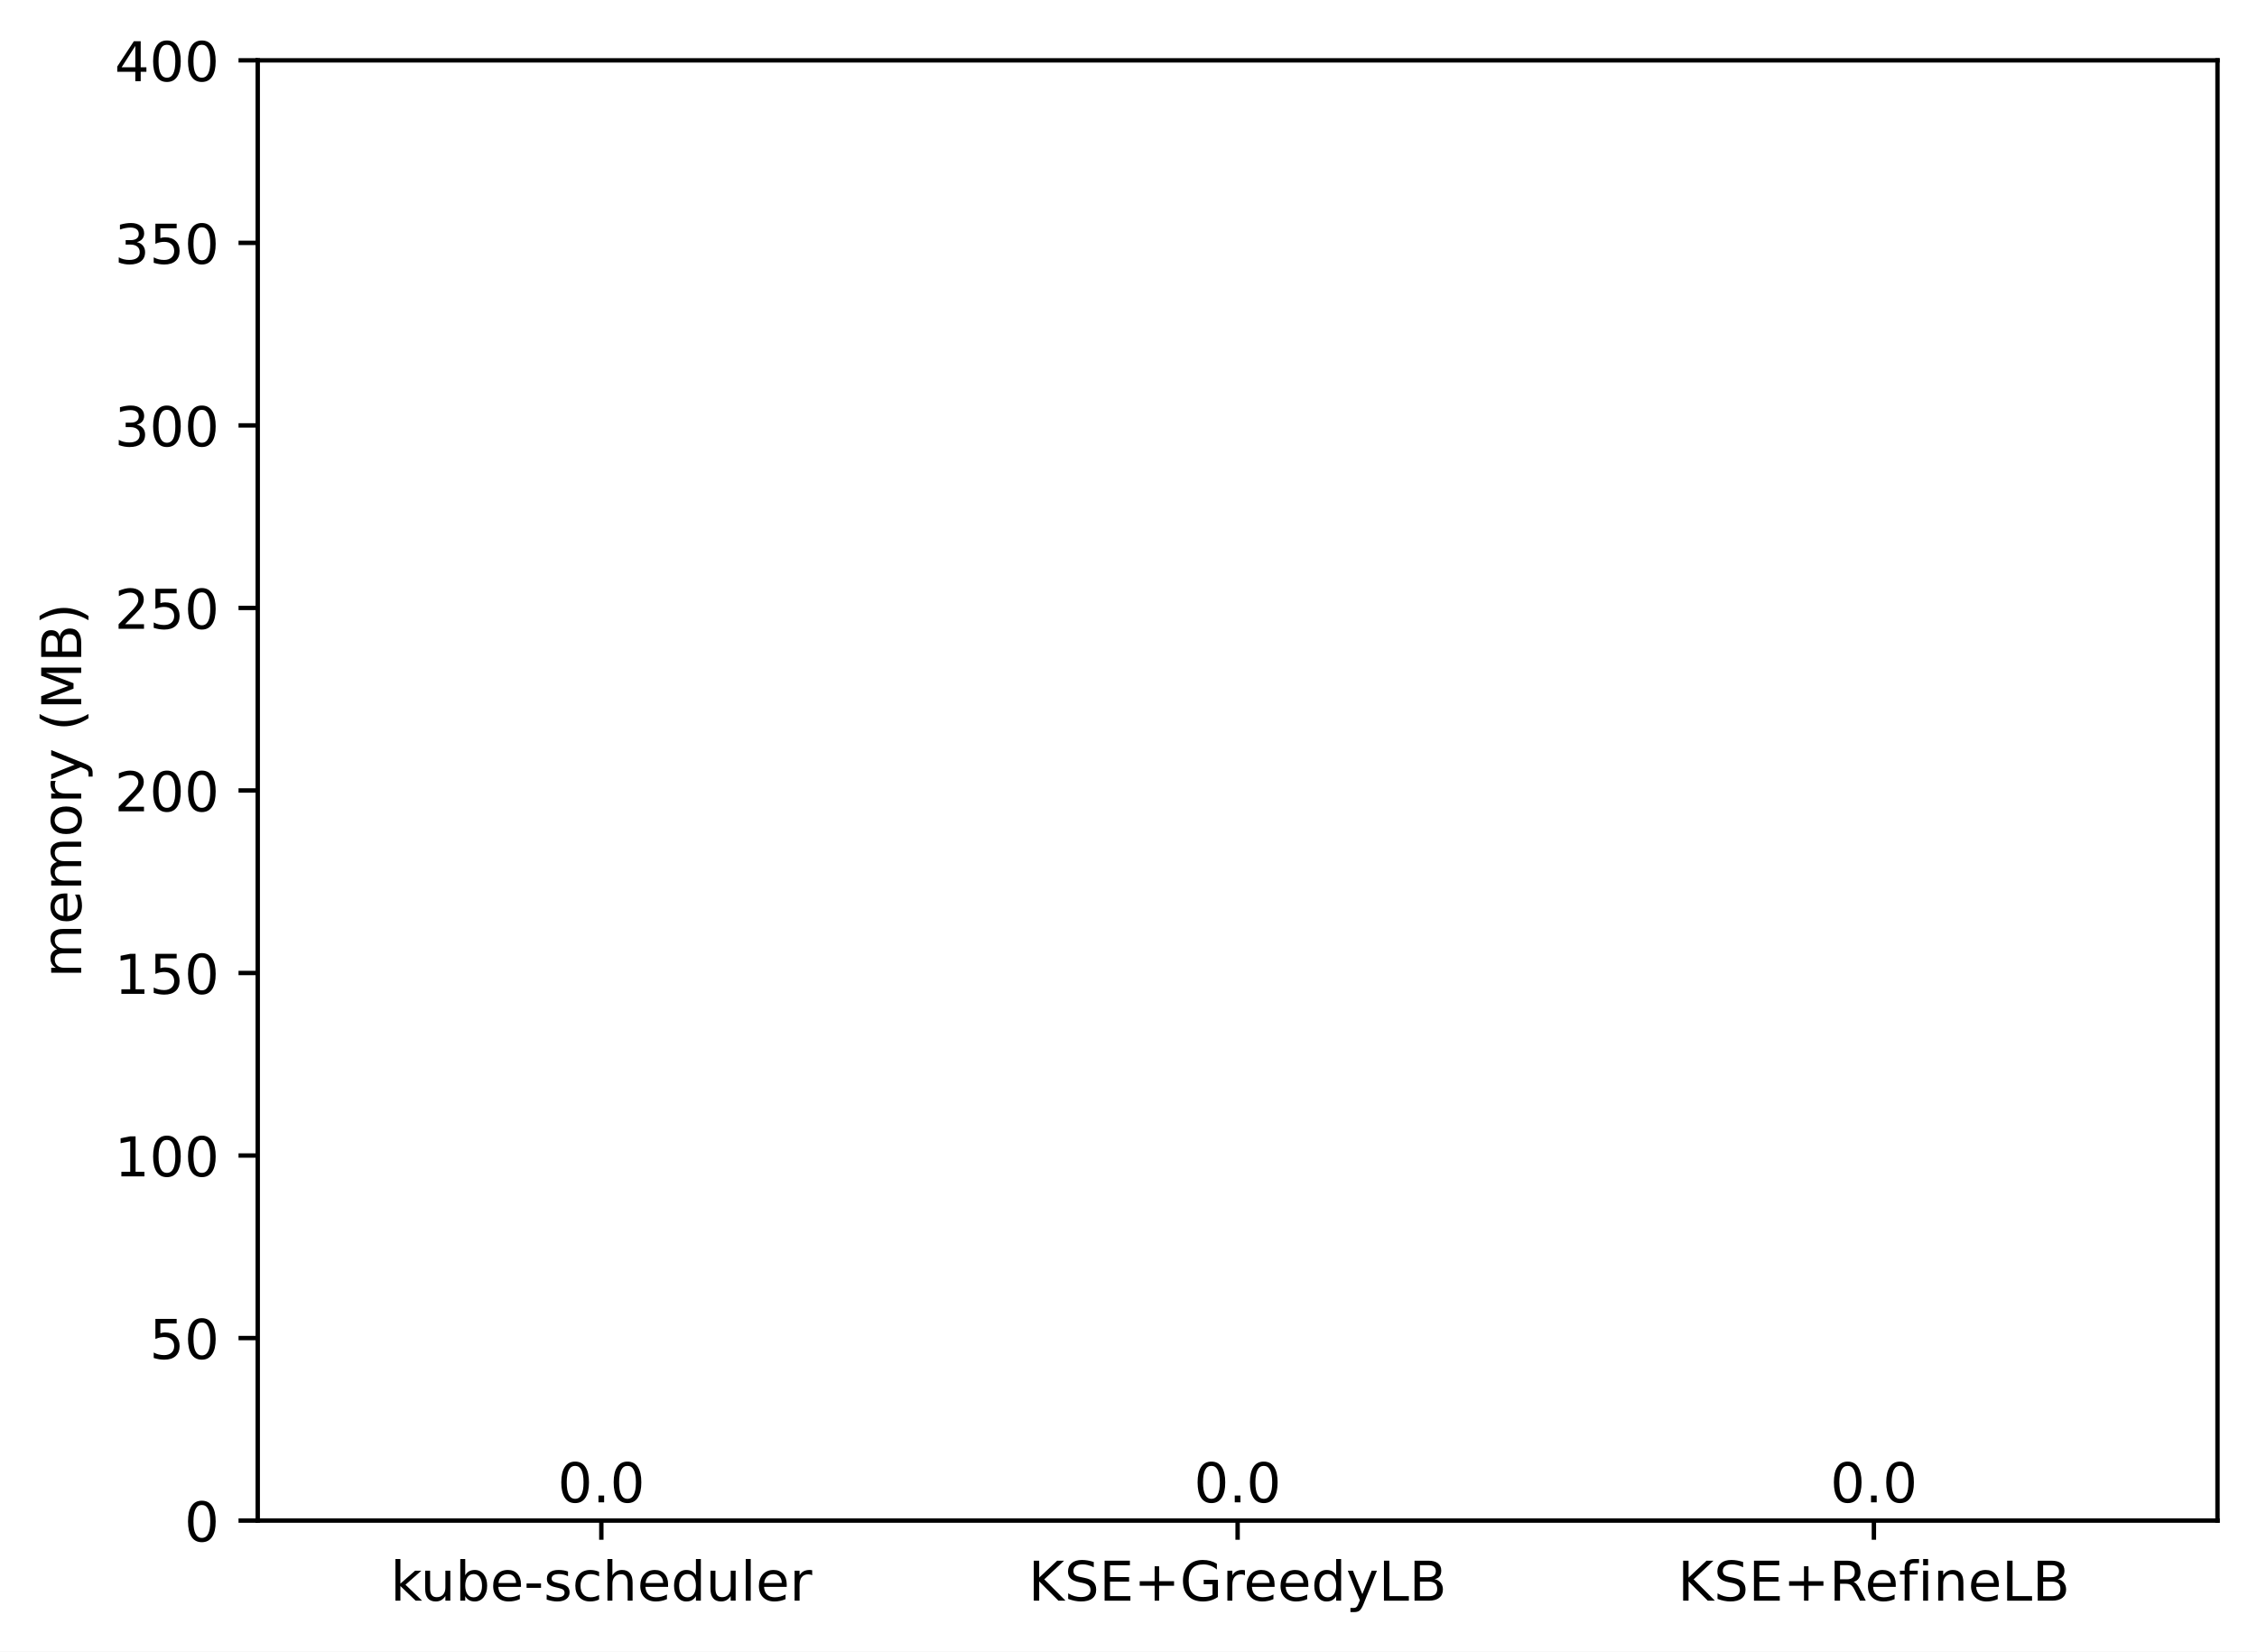
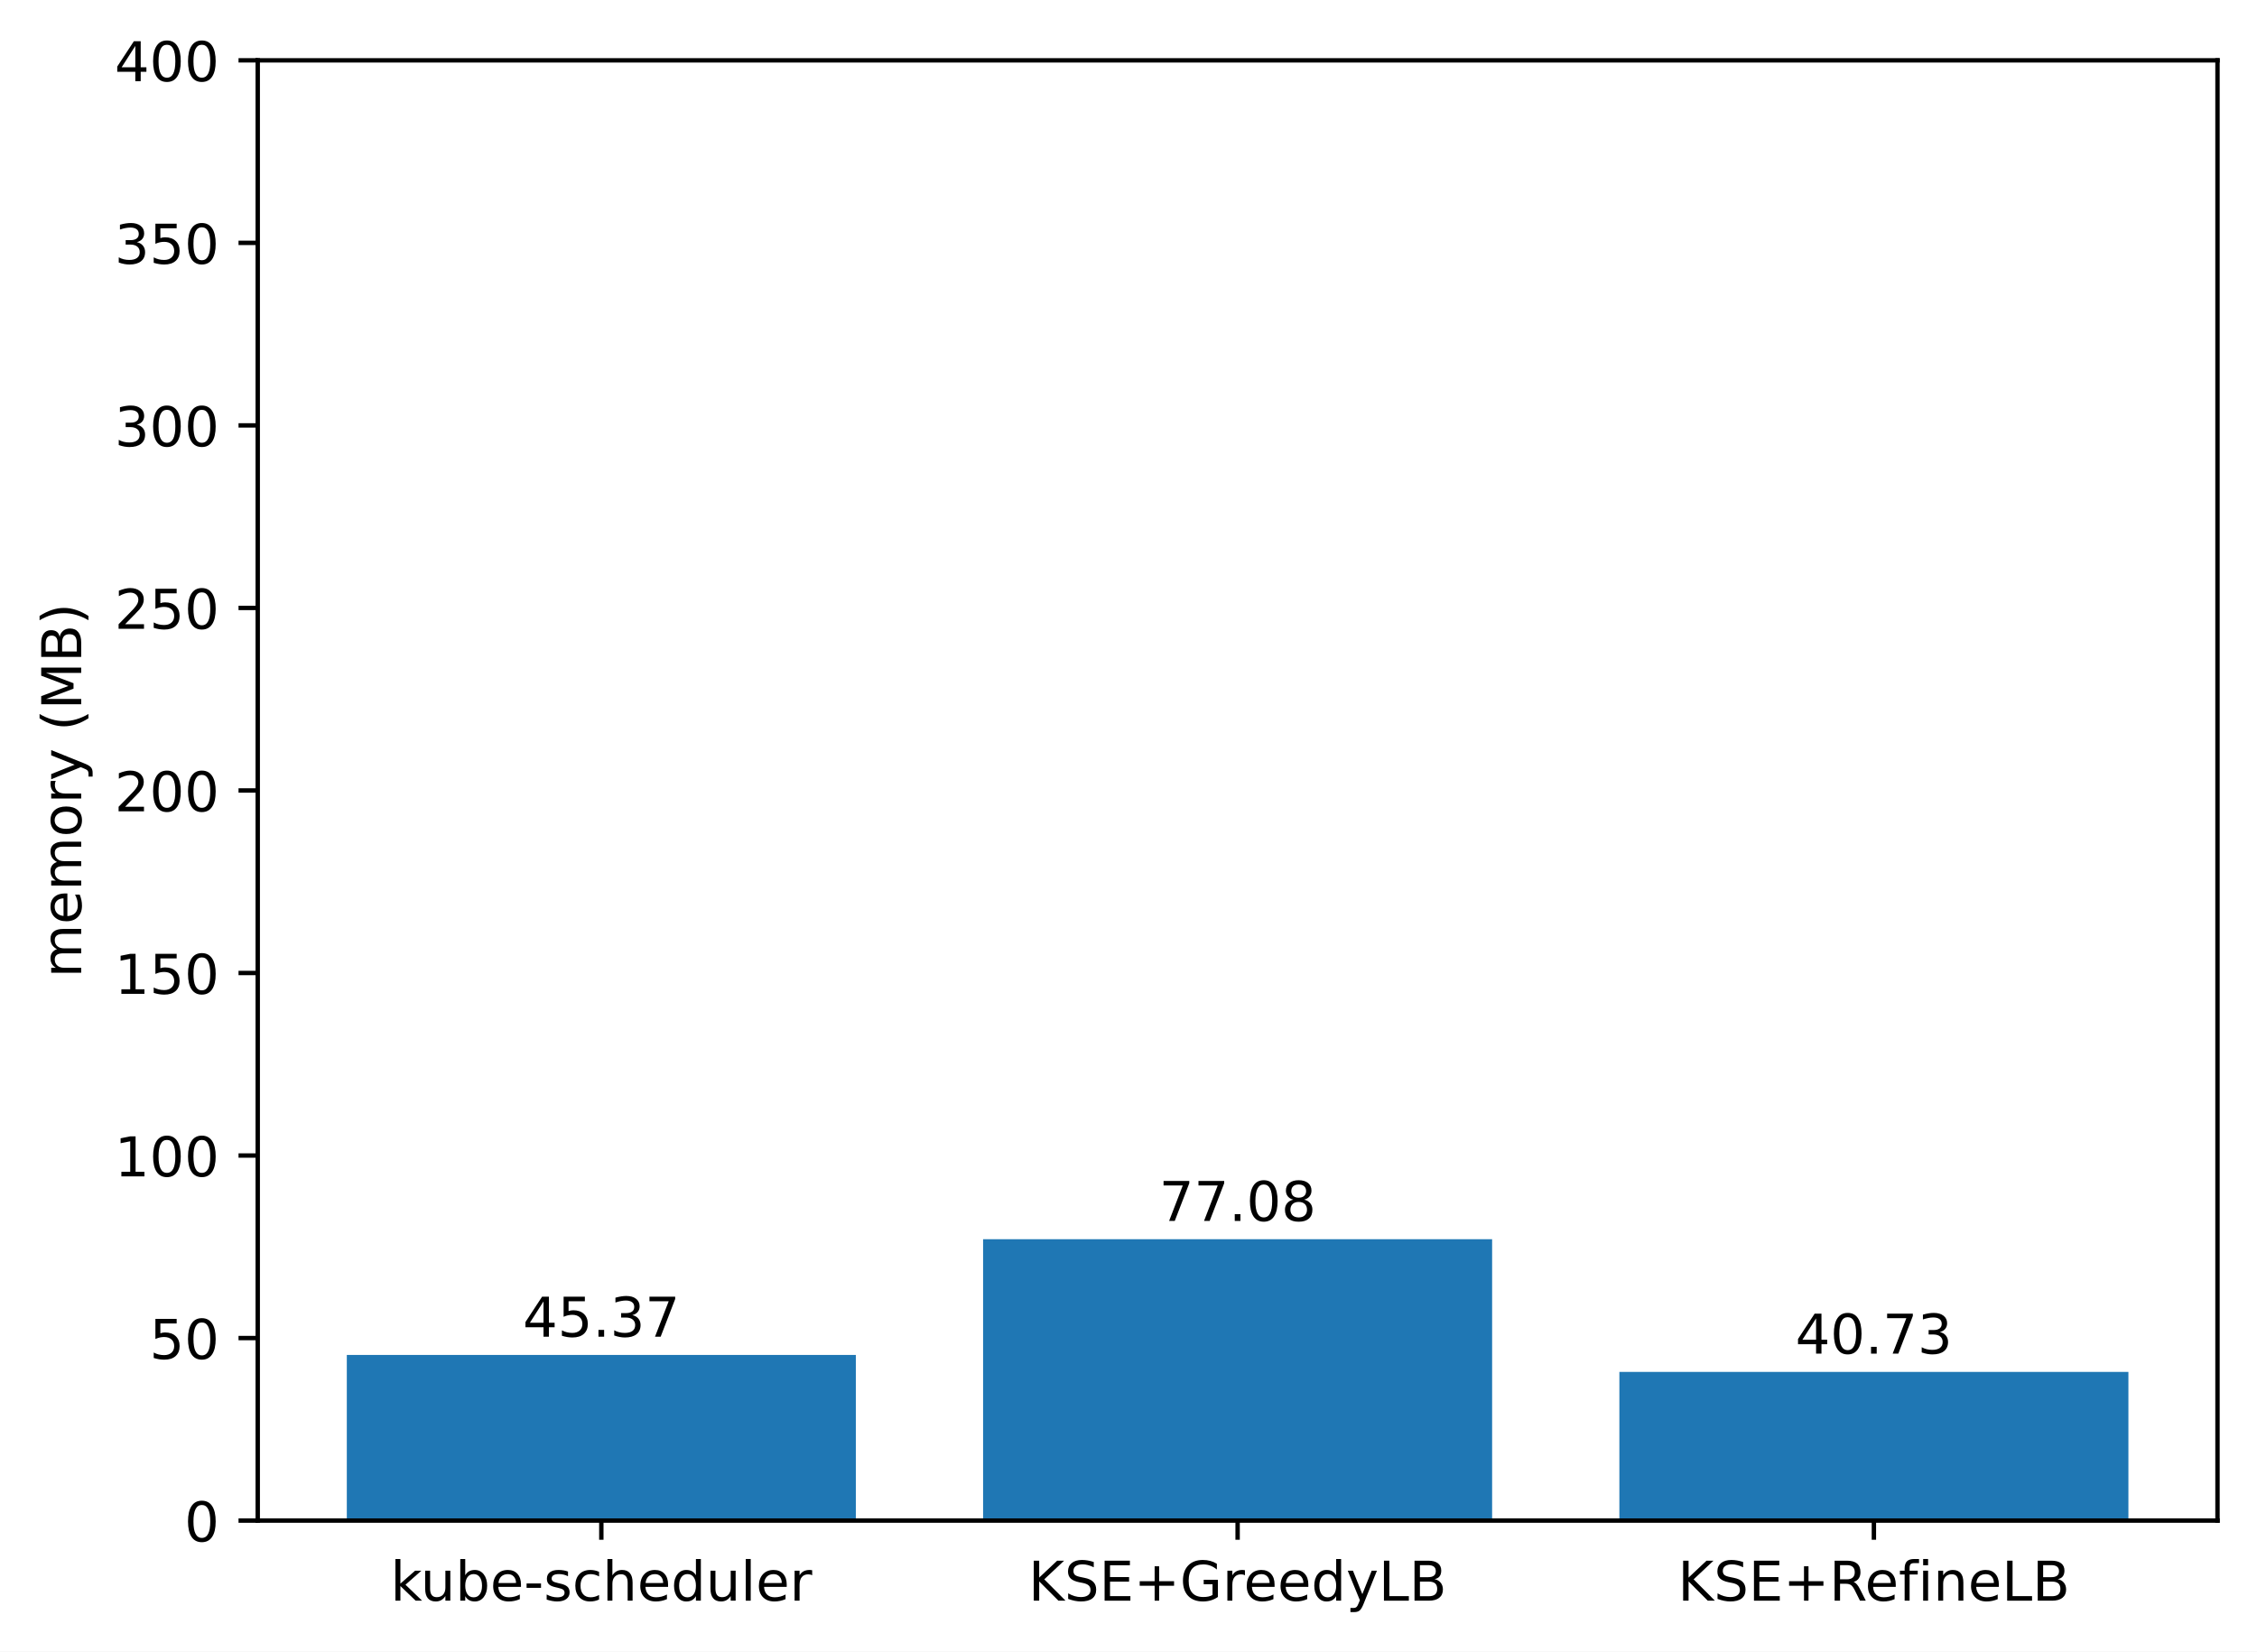
<svg xmlns="http://www.w3.org/2000/svg" xmlns:xlink="http://www.w3.org/1999/xlink" width="411.286pt" height="300.989pt" viewBox="0 0 411.286 300.989" version="1.1">
  <defs>
    <style type="text/css">*{stroke-linejoin: round; stroke-linecap: butt}</style>
  </defs>
  <g id="figure_1">
    <g id="patch_1">
      <path d="M 0 300.989  L 411.286 300.989  L 411.286 0  L 0 0  z " style="fill: #ffffff" />
    </g>
    <g id="axes_1">
      <g id="patch_2">
        <path d="M 46.966 277.111  L 404.086 277.111  L 404.086 10.999  L 46.966 10.999  z " style="fill: #ffffff" />
      </g>
      <g id="patch_3">
-         <path d="M 63.198 277.111  L 155.957 277.111  L 155.957 277.111  L 63.198 277.111  z " clip-path="url(#p3522ec2685)" style="fill: #1f77b4" />
+         <path d="M 63.198 277.111  L 155.957 277.111  L 155.957 246.927  L 63.198 246.927  z " clip-path="url(#p6b92c98876)" style="fill: #1f77b4" />
      </g>
      <g id="patch_4">
-         <path d="M 179.146 277.111  L 271.905 277.111  L 271.905 277.111  L 179.146 277.111  z " clip-path="url(#p3522ec2685)" style="fill: #1f77b4" />
+         <path d="M 179.146 277.111  L 271.905 277.111  L 271.905 225.831  L 179.146 225.831  z " clip-path="url(#p6b92c98876)" style="fill: #1f77b4" />
      </g>
      <g id="patch_5">
-         <path d="M 295.094 277.111  L 387.853 277.111  L 387.853 277.111  L 295.094 277.111  z " clip-path="url(#p3522ec2685)" style="fill: #1f77b4" />
+         <path d="M 295.094 277.111  L 387.853 277.111  L 387.853 250.014  L 295.094 250.014  z " clip-path="url(#p6b92c98876)" style="fill: #1f77b4" />
      </g>
      <g id="matplotlib.axis_1">
        <g id="xtick_1">
          <g id="line2d_1">
            <defs>
-               <path id="m452b471f62" d="M 0 0  L 0 3.5  " style="stroke: #000000; stroke-width: 0.8" />
+               <path id="md358431f1f" d="M 0 0  L 0 3.5  " style="stroke: #000000; stroke-width: 0.8" />
            </defs>
            <g>
-               <use xlink:href="#m452b471f62" x="109.578" y="277.111" style="stroke: #000000; stroke-width: 0.8" />
+               <use xlink:href="#md358431f1f" x="109.578" y="277.111" style="stroke: #000000; stroke-width: 0.8" />
            </g>
          </g>
          <g id="text_1">
            <g transform="translate(71.15179 291.7097)scale(0.1 -0.1)">
              <defs>
                <path id="DejaVuSans-6b" d="M 581 4863  L 1159 4863  L 1159 1991  L 2875 3500  L 3609 3500  L 1753 1863  L 3688 0  L 2938 0  L 1159 1709  L 1159 0  L 581 0  L 581 4863  z " transform="scale(0.015625)" />
                <path id="DejaVuSans-75" d="M 544 1381  L 544 3500  L 1119 3500  L 1119 1403  Q 1119 906 1312 657  Q 1506 409 1894 409  Q 2359 409 2629 706  Q 2900 1003 2900 1516  L 2900 3500  L 3475 3500  L 3475 0  L 2900 0  L 2900 538  Q 2691 219 2414 64  Q 2138 -91 1772 -91  Q 1169 -91 856 284  Q 544 659 544 1381  z M 1991 3584  L 1991 3584  z " transform="scale(0.015625)" />
                <path id="DejaVuSans-62" d="M 3116 1747  Q 3116 2381 2855 2742  Q 2594 3103 2138 3103  Q 1681 3103 1420 2742  Q 1159 2381 1159 1747  Q 1159 1113 1420 752  Q 1681 391 2138 391  Q 2594 391 2855 752  Q 3116 1113 3116 1747  z M 1159 2969  Q 1341 3281 1617 3432  Q 1894 3584 2278 3584  Q 2916 3584 3314 3078  Q 3713 2572 3713 1747  Q 3713 922 3314 415  Q 2916 -91 2278 -91  Q 1894 -91 1617 61  Q 1341 213 1159 525  L 1159 0  L 581 0  L 581 4863  L 1159 4863  L 1159 2969  z " transform="scale(0.015625)" />
                <path id="DejaVuSans-65" d="M 3597 1894  L 3597 1613  L 953 1613  Q 991 1019 1311 708  Q 1631 397 2203 397  Q 2534 397 2845 478  Q 3156 559 3463 722  L 3463 178  Q 3153 47 2828 -22  Q 2503 -91 2169 -91  Q 1331 -91 842 396  Q 353 884 353 1716  Q 353 2575 817 3079  Q 1281 3584 2069 3584  Q 2775 3584 3186 3129  Q 3597 2675 3597 1894  z M 3022 2063  Q 3016 2534 2758 2815  Q 2500 3097 2075 3097  Q 1594 3097 1305 2825  Q 1016 2553 972 2059  L 3022 2063  z " transform="scale(0.015625)" />
                <path id="DejaVuSans-2d" d="M 313 2009  L 1997 2009  L 1997 1497  L 313 1497  L 313 2009  z " transform="scale(0.015625)" />
                <path id="DejaVuSans-73" d="M 2834 3397  L 2834 2853  Q 2591 2978 2328 3040  Q 2066 3103 1784 3103  Q 1356 3103 1142 2972  Q 928 2841 928 2578  Q 928 2378 1081 2264  Q 1234 2150 1697 2047  L 1894 2003  Q 2506 1872 2764 1633  Q 3022 1394 3022 966  Q 3022 478 2636 193  Q 2250 -91 1575 -91  Q 1294 -91 989 -36  Q 684 19 347 128  L 347 722  Q 666 556 975 473  Q 1284 391 1588 391  Q 1994 391 2212 530  Q 2431 669 2431 922  Q 2431 1156 2273 1281  Q 2116 1406 1581 1522  L 1381 1569  Q 847 1681 609 1914  Q 372 2147 372 2553  Q 372 3047 722 3315  Q 1072 3584 1716 3584  Q 2034 3584 2315 3537  Q 2597 3491 2834 3397  z " transform="scale(0.015625)" />
                <path id="DejaVuSans-63" d="M 3122 3366  L 3122 2828  Q 2878 2963 2633 3030  Q 2388 3097 2138 3097  Q 1578 3097 1268 2742  Q 959 2388 959 1747  Q 959 1106 1268 751  Q 1578 397 2138 397  Q 2388 397 2633 464  Q 2878 531 3122 666  L 3122 134  Q 2881 22 2623 -34  Q 2366 -91 2075 -91  Q 1284 -91 818 406  Q 353 903 353 1747  Q 353 2603 823 3093  Q 1294 3584 2113 3584  Q 2378 3584 2631 3529  Q 2884 3475 3122 3366  z " transform="scale(0.015625)" />
                <path id="DejaVuSans-68" d="M 3513 2113  L 3513 0  L 2938 0  L 2938 2094  Q 2938 2591 2744 2837  Q 2550 3084 2163 3084  Q 1697 3084 1428 2787  Q 1159 2491 1159 1978  L 1159 0  L 581 0  L 581 4863  L 1159 4863  L 1159 2956  Q 1366 3272 1645 3428  Q 1925 3584 2291 3584  Q 2894 3584 3203 3211  Q 3513 2838 3513 2113  z " transform="scale(0.015625)" />
                <path id="DejaVuSans-64" d="M 2906 2969  L 2906 4863  L 3481 4863  L 3481 0  L 2906 0  L 2906 525  Q 2725 213 2448 61  Q 2172 -91 1784 -91  Q 1150 -91 751 415  Q 353 922 353 1747  Q 353 2572 751 3078  Q 1150 3584 1784 3584  Q 2172 3584 2448 3432  Q 2725 3281 2906 2969  z M 947 1747  Q 947 1113 1208 752  Q 1469 391 1925 391  Q 2381 391 2643 752  Q 2906 1113 2906 1747  Q 2906 2381 2643 2742  Q 2381 3103 1925 3103  Q 1469 3103 1208 2742  Q 947 2381 947 1747  z " transform="scale(0.015625)" />
                <path id="DejaVuSans-6c" d="M 603 4863  L 1178 4863  L 1178 0  L 603 0  L 603 4863  z " transform="scale(0.015625)" />
                <path id="DejaVuSans-72" d="M 2631 2963  Q 2534 3019 2420 3045  Q 2306 3072 2169 3072  Q 1681 3072 1420 2755  Q 1159 2438 1159 1844  L 1159 0  L 581 0  L 581 3500  L 1159 3500  L 1159 2956  Q 1341 3275 1631 3429  Q 1922 3584 2338 3584  Q 2397 3584 2469 3576  Q 2541 3569 2628 3553  L 2631 2963  z " transform="scale(0.015625)" />
              </defs>
              <use xlink:href="#DejaVuSans-6b" />
              <use xlink:href="#DejaVuSans-75" x="54.785" />
              <use xlink:href="#DejaVuSans-62" x="118.164" />
              <use xlink:href="#DejaVuSans-65" x="181.641" />
              <use xlink:href="#DejaVuSans-2d" x="243.164" />
              <use xlink:href="#DejaVuSans-73" x="279.248" />
              <use xlink:href="#DejaVuSans-63" x="331.348" />
              <use xlink:href="#DejaVuSans-68" x="386.328" />
              <use xlink:href="#DejaVuSans-65" x="449.707" />
              <use xlink:href="#DejaVuSans-64" x="511.23" />
              <use xlink:href="#DejaVuSans-75" x="574.707" />
              <use xlink:href="#DejaVuSans-6c" x="638.086" />
              <use xlink:href="#DejaVuSans-65" x="665.869" />
              <use xlink:href="#DejaVuSans-72" x="727.393" />
            </g>
          </g>
        </g>
        <g id="xtick_2">
          <g id="line2d_2">
            <g>
-               <use xlink:href="#m452b471f62" x="225.526" y="277.111" style="stroke: #000000; stroke-width: 0.8" />
+               <use xlink:href="#md358431f1f" x="225.526" y="277.111" style="stroke: #000000; stroke-width: 0.8" />
            </g>
          </g>
          <g id="text_2">
            <g transform="translate(187.403 291.7097)scale(0.1 -0.1)">
              <defs>
                <path id="DejaVuSans-4b" d="M 628 4666  L 1259 4666  L 1259 2694  L 3353 4666  L 4166 4666  L 1850 2491  L 4331 0  L 3500 0  L 1259 2247  L 1259 0  L 628 0  L 628 4666  z " transform="scale(0.015625)" />
                <path id="DejaVuSans-53" d="M 3425 4513  L 3425 3897  Q 3066 4069 2747 4153  Q 2428 4238 2131 4238  Q 1616 4238 1336 4038  Q 1056 3838 1056 3469  Q 1056 3159 1242 3001  Q 1428 2844 1947 2747  L 2328 2669  Q 3034 2534 3370 2195  Q 3706 1856 3706 1288  Q 3706 609 3251 259  Q 2797 -91 1919 -91  Q 1588 -91 1214 -16  Q 841 59 441 206  L 441 856  Q 825 641 1194 531  Q 1563 422 1919 422  Q 2459 422 2753 634  Q 3047 847 3047 1241  Q 3047 1584 2836 1778  Q 2625 1972 2144 2069  L 1759 2144  Q 1053 2284 737 2584  Q 422 2884 422 3419  Q 422 4038 858 4394  Q 1294 4750 2059 4750  Q 2388 4750 2728 4690  Q 3069 4631 3425 4513  z " transform="scale(0.015625)" />
                <path id="DejaVuSans-45" d="M 628 4666  L 3578 4666  L 3578 4134  L 1259 4134  L 1259 2753  L 3481 2753  L 3481 2222  L 1259 2222  L 1259 531  L 3634 531  L 3634 0  L 628 0  L 628 4666  z " transform="scale(0.015625)" />
                <path id="DejaVuSans-2b" d="M 2944 4013  L 2944 2272  L 4684 2272  L 4684 1741  L 2944 1741  L 2944 0  L 2419 0  L 2419 1741  L 678 1741  L 678 2272  L 2419 2272  L 2419 4013  L 2944 4013  z " transform="scale(0.015625)" />
                <path id="DejaVuSans-47" d="M 3809 666  L 3809 1919  L 2778 1919  L 2778 2438  L 4434 2438  L 4434 434  Q 4069 175 3628 42  Q 3188 -91 2688 -91  Q 1594 -91 976 548  Q 359 1188 359 2328  Q 359 3472 976 4111  Q 1594 4750 2688 4750  Q 3144 4750 3555 4637  Q 3966 4525 4313 4306  L 4313 3634  Q 3963 3931 3569 4081  Q 3175 4231 2741 4231  Q 1884 4231 1454 3753  Q 1025 3275 1025 2328  Q 1025 1384 1454 906  Q 1884 428 2741 428  Q 3075 428 3337 486  Q 3600 544 3809 666  z " transform="scale(0.015625)" />
                <path id="DejaVuSans-79" d="M 2059 -325  Q 1816 -950 1584 -1140  Q 1353 -1331 966 -1331  L 506 -1331  L 506 -850  L 844 -850  Q 1081 -850 1212 -737  Q 1344 -625 1503 -206  L 1606 56  L 191 3500  L 800 3500  L 1894 763  L 2988 3500  L 3597 3500  L 2059 -325  z " transform="scale(0.015625)" />
                <path id="DejaVuSans-4c" d="M 628 4666  L 1259 4666  L 1259 531  L 3531 531  L 3531 0  L 628 0  L 628 4666  z " transform="scale(0.015625)" />
                <path id="DejaVuSans-42" d="M 1259 2228  L 1259 519  L 2272 519  Q 2781 519 3026 730  Q 3272 941 3272 1375  Q 3272 1813 3026 2020  Q 2781 2228 2272 2228  L 1259 2228  z M 1259 4147  L 1259 2741  L 2194 2741  Q 2656 2741 2882 2914  Q 3109 3088 3109 3444  Q 3109 3797 2882 3972  Q 2656 4147 2194 4147  L 1259 4147  z M 628 4666  L 2241 4666  Q 2963 4666 3353 4366  Q 3744 4066 3744 3513  Q 3744 3084 3544 2831  Q 3344 2578 2956 2516  Q 3422 2416 3680 2098  Q 3938 1781 3938 1306  Q 3938 681 3513 340  Q 3088 0 2303 0  L 628 0  L 628 4666  z " transform="scale(0.015625)" />
              </defs>
              <use xlink:href="#DejaVuSans-4b" />
              <use xlink:href="#DejaVuSans-53" x="65.576" />
              <use xlink:href="#DejaVuSans-45" x="129.053" />
              <use xlink:href="#DejaVuSans-2b" x="192.236" />
              <use xlink:href="#DejaVuSans-47" x="276.025" />
              <use xlink:href="#DejaVuSans-72" x="353.516" />
              <use xlink:href="#DejaVuSans-65" x="392.379" />
              <use xlink:href="#DejaVuSans-65" x="453.902" />
              <use xlink:href="#DejaVuSans-64" x="515.426" />
              <use xlink:href="#DejaVuSans-79" x="578.902" />
              <use xlink:href="#DejaVuSans-4c" x="638.082" />
              <use xlink:href="#DejaVuSans-42" x="693.795" />
            </g>
          </g>
        </g>
        <g id="xtick_3">
          <g id="line2d_3">
            <g>
-               <use xlink:href="#m452b471f62" x="341.474" y="277.111" style="stroke: #000000; stroke-width: 0.8" />
+               <use xlink:href="#md358431f1f" x="341.474" y="277.111" style="stroke: #000000; stroke-width: 0.8" />
            </g>
          </g>
          <g id="text_3">
            <g transform="translate(305.7346 291.7097)scale(0.1 -0.1)">
              <defs>
                <path id="DejaVuSans-52" d="M 2841 2188  Q 3044 2119 3236 1894  Q 3428 1669 3622 1275  L 4263 0  L 3584 0  L 2988 1197  Q 2756 1666 2539 1819  Q 2322 1972 1947 1972  L 1259 1972  L 1259 0  L 628 0  L 628 4666  L 2053 4666  Q 2853 4666 3247 4331  Q 3641 3997 3641 3322  Q 3641 2881 3436 2590  Q 3231 2300 2841 2188  z M 1259 4147  L 1259 2491  L 2053 2491  Q 2509 2491 2742 2702  Q 2975 2913 2975 3322  Q 2975 3731 2742 3939  Q 2509 4147 2053 4147  L 1259 4147  z " transform="scale(0.015625)" />
                <path id="DejaVuSans-66" d="M 2375 4863  L 2375 4384  L 1825 4384  Q 1516 4384 1395 4259  Q 1275 4134 1275 3809  L 1275 3500  L 2222 3500  L 2222 3053  L 1275 3053  L 1275 0  L 697 0  L 697 3053  L 147 3053  L 147 3500  L 697 3500  L 697 3744  Q 697 4328 969 4595  Q 1241 4863 1831 4863  L 2375 4863  z " transform="scale(0.015625)" />
                <path id="DejaVuSans-69" d="M 603 3500  L 1178 3500  L 1178 0  L 603 0  L 603 3500  z M 603 4863  L 1178 4863  L 1178 4134  L 603 4134  L 603 4863  z " transform="scale(0.015625)" />
                <path id="DejaVuSans-6e" d="M 3513 2113  L 3513 0  L 2938 0  L 2938 2094  Q 2938 2591 2744 2837  Q 2550 3084 2163 3084  Q 1697 3084 1428 2787  Q 1159 2491 1159 1978  L 1159 0  L 581 0  L 581 3500  L 1159 3500  L 1159 2956  Q 1366 3272 1645 3428  Q 1925 3584 2291 3584  Q 2894 3584 3203 3211  Q 3513 2838 3513 2113  z " transform="scale(0.015625)" />
              </defs>
              <use xlink:href="#DejaVuSans-4b" />
              <use xlink:href="#DejaVuSans-53" x="65.576" />
              <use xlink:href="#DejaVuSans-45" x="129.053" />
              <use xlink:href="#DejaVuSans-2b" x="192.236" />
              <use xlink:href="#DejaVuSans-52" x="276.025" />
              <use xlink:href="#DejaVuSans-65" x="341.008" />
              <use xlink:href="#DejaVuSans-66" x="402.531" />
              <use xlink:href="#DejaVuSans-69" x="437.736" />
              <use xlink:href="#DejaVuSans-6e" x="465.52" />
              <use xlink:href="#DejaVuSans-65" x="528.898" />
              <use xlink:href="#DejaVuSans-4c" x="590.422" />
              <use xlink:href="#DejaVuSans-42" x="646.135" />
            </g>
          </g>
        </g>
      </g>
      <g id="matplotlib.axis_2">
        <g id="ytick_1">
          <g id="line2d_4">
            <defs>
-               <path id="mad95e4f351" d="M 0 0  L -3.5 0  " style="stroke: #000000; stroke-width: 0.8" />
+               <path id="m642b0b09ff" d="M 0 0  L -3.5 0  " style="stroke: #000000; stroke-width: 0.8" />
            </defs>
            <g>
-               <use xlink:href="#mad95e4f351" x="46.966" y="277.111" style="stroke: #000000; stroke-width: 0.8" />
+               <use xlink:href="#m642b0b09ff" x="46.966" y="277.111" style="stroke: #000000; stroke-width: 0.8" />
            </g>
          </g>
          <g id="text_4">
            <g transform="translate(33.60312 280.9104)scale(0.1 -0.1)">
              <defs>
                <path id="DejaVuSans-30" d="M 2034 4250  Q 1547 4250 1301 3770  Q 1056 3291 1056 2328  Q 1056 1369 1301 889  Q 1547 409 2034 409  Q 2525 409 2770 889  Q 3016 1369 3016 2328  Q 3016 3291 2770 3770  Q 2525 4250 2034 4250  z M 2034 4750  Q 2819 4750 3233 4129  Q 3647 3509 3647 2328  Q 3647 1150 3233 529  Q 2819 -91 2034 -91  Q 1250 -91 836 529  Q 422 1150 422 2328  Q 422 3509 836 4129  Q 1250 4750 2034 4750  z " transform="scale(0.015625)" />
              </defs>
              <use xlink:href="#DejaVuSans-30" />
            </g>
          </g>
        </g>
        <g id="ytick_2">
          <g id="line2d_5">
            <g>
-               <use xlink:href="#mad95e4f351" x="46.966" y="243.847" style="stroke: #000000; stroke-width: 0.8" />
+               <use xlink:href="#m642b0b09ff" x="46.966" y="243.847" style="stroke: #000000; stroke-width: 0.8" />
            </g>
          </g>
          <g id="text_5">
            <g transform="translate(27.24063 247.6464)scale(0.1 -0.1)">
              <defs>
                <path id="DejaVuSans-35" d="M 691 4666  L 3169 4666  L 3169 4134  L 1269 4134  L 1269 2991  Q 1406 3038 1543 3061  Q 1681 3084 1819 3084  Q 2600 3084 3056 2656  Q 3513 2228 3513 1497  Q 3513 744 3044 326  Q 2575 -91 1722 -91  Q 1428 -91 1123 -41  Q 819 9 494 109  L 494 744  Q 775 591 1075 516  Q 1375 441 1709 441  Q 2250 441 2565 725  Q 2881 1009 2881 1497  Q 2881 1984 2565 2268  Q 2250 2553 1709 2553  Q 1456 2553 1204 2497  Q 953 2441 691 2322  L 691 4666  z " transform="scale(0.015625)" />
              </defs>
              <use xlink:href="#DejaVuSans-35" />
              <use xlink:href="#DejaVuSans-30" x="63.623" />
            </g>
          </g>
        </g>
        <g id="ytick_3">
          <g id="line2d_6">
            <g>
-               <use xlink:href="#mad95e4f351" x="46.966" y="210.583" style="stroke: #000000; stroke-width: 0.8" />
+               <use xlink:href="#m642b0b09ff" x="46.966" y="210.583" style="stroke: #000000; stroke-width: 0.8" />
            </g>
          </g>
          <g id="text_6">
            <g transform="translate(20.87813 214.3824)scale(0.1 -0.1)">
              <defs>
                <path id="DejaVuSans-31" d="M 794 531  L 1825 531  L 1825 4091  L 703 3866  L 703 4441  L 1819 4666  L 2450 4666  L 2450 531  L 3481 531  L 3481 0  L 794 0  L 794 531  z " transform="scale(0.015625)" />
              </defs>
              <use xlink:href="#DejaVuSans-31" />
              <use xlink:href="#DejaVuSans-30" x="63.623" />
              <use xlink:href="#DejaVuSans-30" x="127.246" />
            </g>
          </g>
        </g>
        <g id="ytick_4">
          <g id="line2d_7">
            <g>
-               <use xlink:href="#mad95e4f351" x="46.966" y="177.319" style="stroke: #000000; stroke-width: 0.8" />
+               <use xlink:href="#m642b0b09ff" x="46.966" y="177.319" style="stroke: #000000; stroke-width: 0.8" />
            </g>
          </g>
          <g id="text_7">
            <g transform="translate(20.87813 181.1184)scale(0.1 -0.1)">
              <use xlink:href="#DejaVuSans-31" />
              <use xlink:href="#DejaVuSans-35" x="63.623" />
              <use xlink:href="#DejaVuSans-30" x="127.246" />
            </g>
          </g>
        </g>
        <g id="ytick_5">
          <g id="line2d_8">
            <g>
-               <use xlink:href="#mad95e4f351" x="46.966" y="144.055" style="stroke: #000000; stroke-width: 0.8" />
+               <use xlink:href="#m642b0b09ff" x="46.966" y="144.055" style="stroke: #000000; stroke-width: 0.8" />
            </g>
          </g>
          <g id="text_8">
            <g transform="translate(20.87813 147.8544)scale(0.1 -0.1)">
              <defs>
                <path id="DejaVuSans-32" d="M 1228 531  L 3431 531  L 3431 0  L 469 0  L 469 531  Q 828 903 1448 1529  Q 2069 2156 2228 2338  Q 2531 2678 2651 2914  Q 2772 3150 2772 3378  Q 2772 3750 2511 3984  Q 2250 4219 1831 4219  Q 1534 4219 1204 4116  Q 875 4013 500 3803  L 500 4441  Q 881 4594 1212 4672  Q 1544 4750 1819 4750  Q 2544 4750 2975 4387  Q 3406 4025 3406 3419  Q 3406 3131 3298 2873  Q 3191 2616 2906 2266  Q 2828 2175 2409 1742  Q 1991 1309 1228 531  z " transform="scale(0.015625)" />
              </defs>
              <use xlink:href="#DejaVuSans-32" />
              <use xlink:href="#DejaVuSans-30" x="63.623" />
              <use xlink:href="#DejaVuSans-30" x="127.246" />
            </g>
          </g>
        </g>
        <g id="ytick_6">
          <g id="line2d_9">
            <g>
-               <use xlink:href="#mad95e4f351" x="46.966" y="110.791" style="stroke: #000000; stroke-width: 0.8" />
+               <use xlink:href="#m642b0b09ff" x="46.966" y="110.791" style="stroke: #000000; stroke-width: 0.8" />
            </g>
          </g>
          <g id="text_9">
            <g transform="translate(20.87813 114.5904)scale(0.1 -0.1)">
              <use xlink:href="#DejaVuSans-32" />
              <use xlink:href="#DejaVuSans-35" x="63.623" />
              <use xlink:href="#DejaVuSans-30" x="127.246" />
            </g>
          </g>
        </g>
        <g id="ytick_7">
          <g id="line2d_10">
            <g>
-               <use xlink:href="#mad95e4f351" x="46.966" y="77.527" style="stroke: #000000; stroke-width: 0.8" />
+               <use xlink:href="#m642b0b09ff" x="46.966" y="77.527" style="stroke: #000000; stroke-width: 0.8" />
            </g>
          </g>
          <g id="text_10">
            <g transform="translate(20.87813 81.32644)scale(0.1 -0.1)">
              <defs>
                <path id="DejaVuSans-33" d="M 2597 2516  Q 3050 2419 3304 2112  Q 3559 1806 3559 1356  Q 3559 666 3084 287  Q 2609 -91 1734 -91  Q 1441 -91 1130 -33  Q 819 25 488 141  L 488 750  Q 750 597 1062 519  Q 1375 441 1716 441  Q 2309 441 2620 675  Q 2931 909 2931 1356  Q 2931 1769 2642 2001  Q 2353 2234 1838 2234  L 1294 2234  L 1294 2753  L 1863 2753  Q 2328 2753 2575 2939  Q 2822 3125 2822 3475  Q 2822 3834 2567 4026  Q 2313 4219 1838 4219  Q 1578 4219 1281 4162  Q 984 4106 628 3988  L 628 4550  Q 988 4650 1302 4700  Q 1616 4750 1894 4750  Q 2613 4750 3031 4423  Q 3450 4097 3450 3541  Q 3450 3153 3228 2886  Q 3006 2619 2597 2516  z " transform="scale(0.015625)" />
              </defs>
              <use xlink:href="#DejaVuSans-33" />
              <use xlink:href="#DejaVuSans-30" x="63.623" />
              <use xlink:href="#DejaVuSans-30" x="127.246" />
            </g>
          </g>
        </g>
        <g id="ytick_8">
          <g id="line2d_11">
            <g>
-               <use xlink:href="#mad95e4f351" x="46.966" y="44.263" style="stroke: #000000; stroke-width: 0.8" />
+               <use xlink:href="#m642b0b09ff" x="46.966" y="44.263" style="stroke: #000000; stroke-width: 0.8" />
            </g>
          </g>
          <g id="text_11">
            <g transform="translate(20.87813 48.06244)scale(0.1 -0.1)">
              <use xlink:href="#DejaVuSans-33" />
              <use xlink:href="#DejaVuSans-35" x="63.623" />
              <use xlink:href="#DejaVuSans-30" x="127.246" />
            </g>
          </g>
        </g>
        <g id="ytick_9">
          <g id="line2d_12">
            <g>
-               <use xlink:href="#mad95e4f351" x="46.966" y="10.999" style="stroke: #000000; stroke-width: 0.8" />
+               <use xlink:href="#m642b0b09ff" x="46.966" y="10.999" style="stroke: #000000; stroke-width: 0.8" />
            </g>
          </g>
          <g id="text_12">
            <g transform="translate(20.87813 14.79844)scale(0.1 -0.1)">
              <defs>
                <path id="DejaVuSans-34" d="M 2419 4116  L 825 1625  L 2419 1625  L 2419 4116  z M 2253 4666  L 3047 4666  L 3047 1625  L 3713 1625  L 3713 1100  L 3047 1100  L 3047 0  L 2419 0  L 2419 1100  L 313 1100  L 313 1709  L 2253 4666  z " transform="scale(0.015625)" />
              </defs>
              <use xlink:href="#DejaVuSans-34" />
              <use xlink:href="#DejaVuSans-30" x="63.623" />
              <use xlink:href="#DejaVuSans-30" x="127.246" />
            </g>
          </g>
        </g>
        <g id="text_13">
          <g transform="translate(14.79844 178.1818)rotate(-90)scale(0.1 -0.1)">
            <defs>
              <path id="DejaVuSans-6d" d="M 3328 2828  Q 3544 3216 3844 3400  Q 4144 3584 4550 3584  Q 5097 3584 5394 3201  Q 5691 2819 5691 2113  L 5691 0  L 5113 0  L 5113 2094  Q 5113 2597 4934 2840  Q 4756 3084 4391 3084  Q 3944 3084 3684 2787  Q 3425 2491 3425 1978  L 3425 0  L 2847 0  L 2847 2094  Q 2847 2600 2669 2842  Q 2491 3084 2119 3084  Q 1678 3084 1418 2786  Q 1159 2488 1159 1978  L 1159 0  L 581 0  L 581 3500  L 1159 3500  L 1159 2956  Q 1356 3278 1631 3431  Q 1906 3584 2284 3584  Q 2666 3584 2933 3390  Q 3200 3197 3328 2828  z " transform="scale(0.015625)" />
              <path id="DejaVuSans-6f" d="M 1959 3097  Q 1497 3097 1228 2736  Q 959 2375 959 1747  Q 959 1119 1226 758  Q 1494 397 1959 397  Q 2419 397 2687 759  Q 2956 1122 2956 1747  Q 2956 2369 2687 2733  Q 2419 3097 1959 3097  z M 1959 3584  Q 2709 3584 3137 3096  Q 3566 2609 3566 1747  Q 3566 888 3137 398  Q 2709 -91 1959 -91  Q 1206 -91 779 398  Q 353 888 353 1747  Q 353 2609 779 3096  Q 1206 3584 1959 3584  z " transform="scale(0.015625)" />
              <path id="DejaVuSans-20" transform="scale(0.015625)" />
              <path id="DejaVuSans-28" d="M 1984 4856  Q 1566 4138 1362 3434  Q 1159 2731 1159 2009  Q 1159 1288 1364 580  Q 1569 -128 1984 -844  L 1484 -844  Q 1016 -109 783 600  Q 550 1309 550 2009  Q 550 2706 781 3412  Q 1013 4119 1484 4856  L 1984 4856  z " transform="scale(0.015625)" />
              <path id="DejaVuSans-4d" d="M 628 4666  L 1569 4666  L 2759 1491  L 3956 4666  L 4897 4666  L 4897 0  L 4281 0  L 4281 4097  L 3078 897  L 2444 897  L 1241 4097  L 1241 0  L 628 0  L 628 4666  z " transform="scale(0.015625)" />
              <path id="DejaVuSans-29" d="M 513 4856  L 1013 4856  Q 1481 4119 1714 3412  Q 1947 2706 1947 2009  Q 1947 1309 1714 600  Q 1481 -109 1013 -844  L 513 -844  Q 928 -128 1133 580  Q 1338 1288 1338 2009  Q 1338 2731 1133 3434  Q 928 4138 513 4856  z " transform="scale(0.015625)" />
            </defs>
            <use xlink:href="#DejaVuSans-6d" />
            <use xlink:href="#DejaVuSans-65" x="97.412" />
            <use xlink:href="#DejaVuSans-6d" x="158.936" />
            <use xlink:href="#DejaVuSans-6f" x="256.348" />
            <use xlink:href="#DejaVuSans-72" x="317.529" />
            <use xlink:href="#DejaVuSans-79" x="358.643" />
            <use xlink:href="#DejaVuSans-20" x="417.822" />
            <use xlink:href="#DejaVuSans-28" x="449.609" />
            <use xlink:href="#DejaVuSans-4d" x="488.623" />
            <use xlink:href="#DejaVuSans-42" x="574.902" />
            <use xlink:href="#DejaVuSans-29" x="643.506" />
          </g>
        </g>
      </g>
      <g id="patch_6">
        <path d="M 46.966 277.111  L 46.966 10.999  " style="fill: none; stroke: #000000; stroke-width: 0.8; stroke-linejoin: miter; stroke-linecap: square" />
      </g>
      <g id="patch_7">
        <path d="M 404.086 277.111  L 404.086 10.999  " style="fill: none; stroke: #000000; stroke-width: 0.8; stroke-linejoin: miter; stroke-linecap: square" />
      </g>
      <g id="patch_8">
        <path d="M 46.966 277.111  L 404.086 277.111  " style="fill: none; stroke: #000000; stroke-width: 0.8; stroke-linejoin: miter; stroke-linecap: square" />
      </g>
      <g id="patch_9">
        <path d="M 46.966 10.999  L 404.086 10.999  " style="fill: none; stroke: #000000; stroke-width: 0.8; stroke-linejoin: miter; stroke-linecap: square" />
      </g>
      <g id="text_14">
-         <g transform="translate(101.626 273.7848)scale(0.1 -0.1)">
+         <g transform="translate(95.26351 243.6011)scale(0.1 -0.1)">
          <defs>
            <path id="DejaVuSans-2e" d="M 684 794  L 1344 794  L 1344 0  L 684 0  L 684 794  z " transform="scale(0.015625)" />
+             <path id="DejaVuSans-37" d="M 525 4666  L 3525 4666  L 3525 4397  L 1831 0  L 1172 0  L 2766 4134  L 525 4134  L 525 4666  z " transform="scale(0.015625)" />
          </defs>
-           <use xlink:href="#DejaVuSans-30" />
-           <use xlink:href="#DejaVuSans-2e" x="63.623" />
-           <use xlink:href="#DejaVuSans-30" x="95.41" />
+           <use xlink:href="#DejaVuSans-34" />
+           <use xlink:href="#DejaVuSans-35" x="63.623" />
+           <use xlink:href="#DejaVuSans-2e" x="127.246" />
+           <use xlink:href="#DejaVuSans-33" x="159.033" />
+           <use xlink:href="#DejaVuSans-37" x="222.656" />
        </g>
      </g>
      <g id="text_15">
-         <g transform="translate(217.5741 273.7848)scale(0.1 -0.1)">
-           <use xlink:href="#DejaVuSans-30" />
-           <use xlink:href="#DejaVuSans-2e" x="63.623" />
-           <use xlink:href="#DejaVuSans-30" x="95.41" />
+         <g transform="translate(211.2116 222.505)scale(0.1 -0.1)">
+           <defs>
+             <path id="DejaVuSans-38" d="M 2034 2216  Q 1584 2216 1326 1975  Q 1069 1734 1069 1313  Q 1069 891 1326 650  Q 1584 409 2034 409  Q 2484 409 2743 651  Q 3003 894 3003 1313  Q 3003 1734 2745 1975  Q 2488 2216 2034 2216  z M 1403 2484  Q 997 2584 770 2862  Q 544 3141 544 3541  Q 544 4100 942 4425  Q 1341 4750 2034 4750  Q 2731 4750 3128 4425  Q 3525 4100 3525 3541  Q 3525 3141 3298 2862  Q 3072 2584 2669 2484  Q 3125 2378 3379 2068  Q 3634 1759 3634 1313  Q 3634 634 3220 271  Q 2806 -91 2034 -91  Q 1263 -91 848 271  Q 434 634 434 1313  Q 434 1759 690 2068  Q 947 2378 1403 2484  z M 1172 3481  Q 1172 3119 1398 2916  Q 1625 2713 2034 2713  Q 2441 2713 2670 2916  Q 2900 3119 2900 3481  Q 2900 3844 2670 4047  Q 2441 4250 2034 4250  Q 1625 4250 1398 4047  Q 1172 3844 1172 3481  z " transform="scale(0.015625)" />
+           </defs>
+           <use xlink:href="#DejaVuSans-37" />
+           <use xlink:href="#DejaVuSans-37" x="63.623" />
+           <use xlink:href="#DejaVuSans-2e" x="127.246" />
+           <use xlink:href="#DejaVuSans-30" x="159.033" />
+           <use xlink:href="#DejaVuSans-38" x="222.656" />
        </g>
      </g>
      <g id="text_16">
-         <g transform="translate(333.5221 273.7848)scale(0.1 -0.1)">
-           <use xlink:href="#DejaVuSans-30" />
-           <use xlink:href="#DejaVuSans-2e" x="63.623" />
-           <use xlink:href="#DejaVuSans-30" x="95.41" />
+         <g transform="translate(327.1596 246.688)scale(0.1 -0.1)">
+           <use xlink:href="#DejaVuSans-34" />
+           <use xlink:href="#DejaVuSans-30" x="63.623" />
+           <use xlink:href="#DejaVuSans-2e" x="127.246" />
+           <use xlink:href="#DejaVuSans-37" x="159.033" />
+           <use xlink:href="#DejaVuSans-33" x="222.656" />
        </g>
      </g>
    </g>
  </g>
  <defs>
-     <clipPath id="p3522ec2685">
+     <clipPath id="p6b92c98876">
      <rect x="46.966" y="10.999" width="357.12" height="266.112" />
    </clipPath>
  </defs>
</svg>
